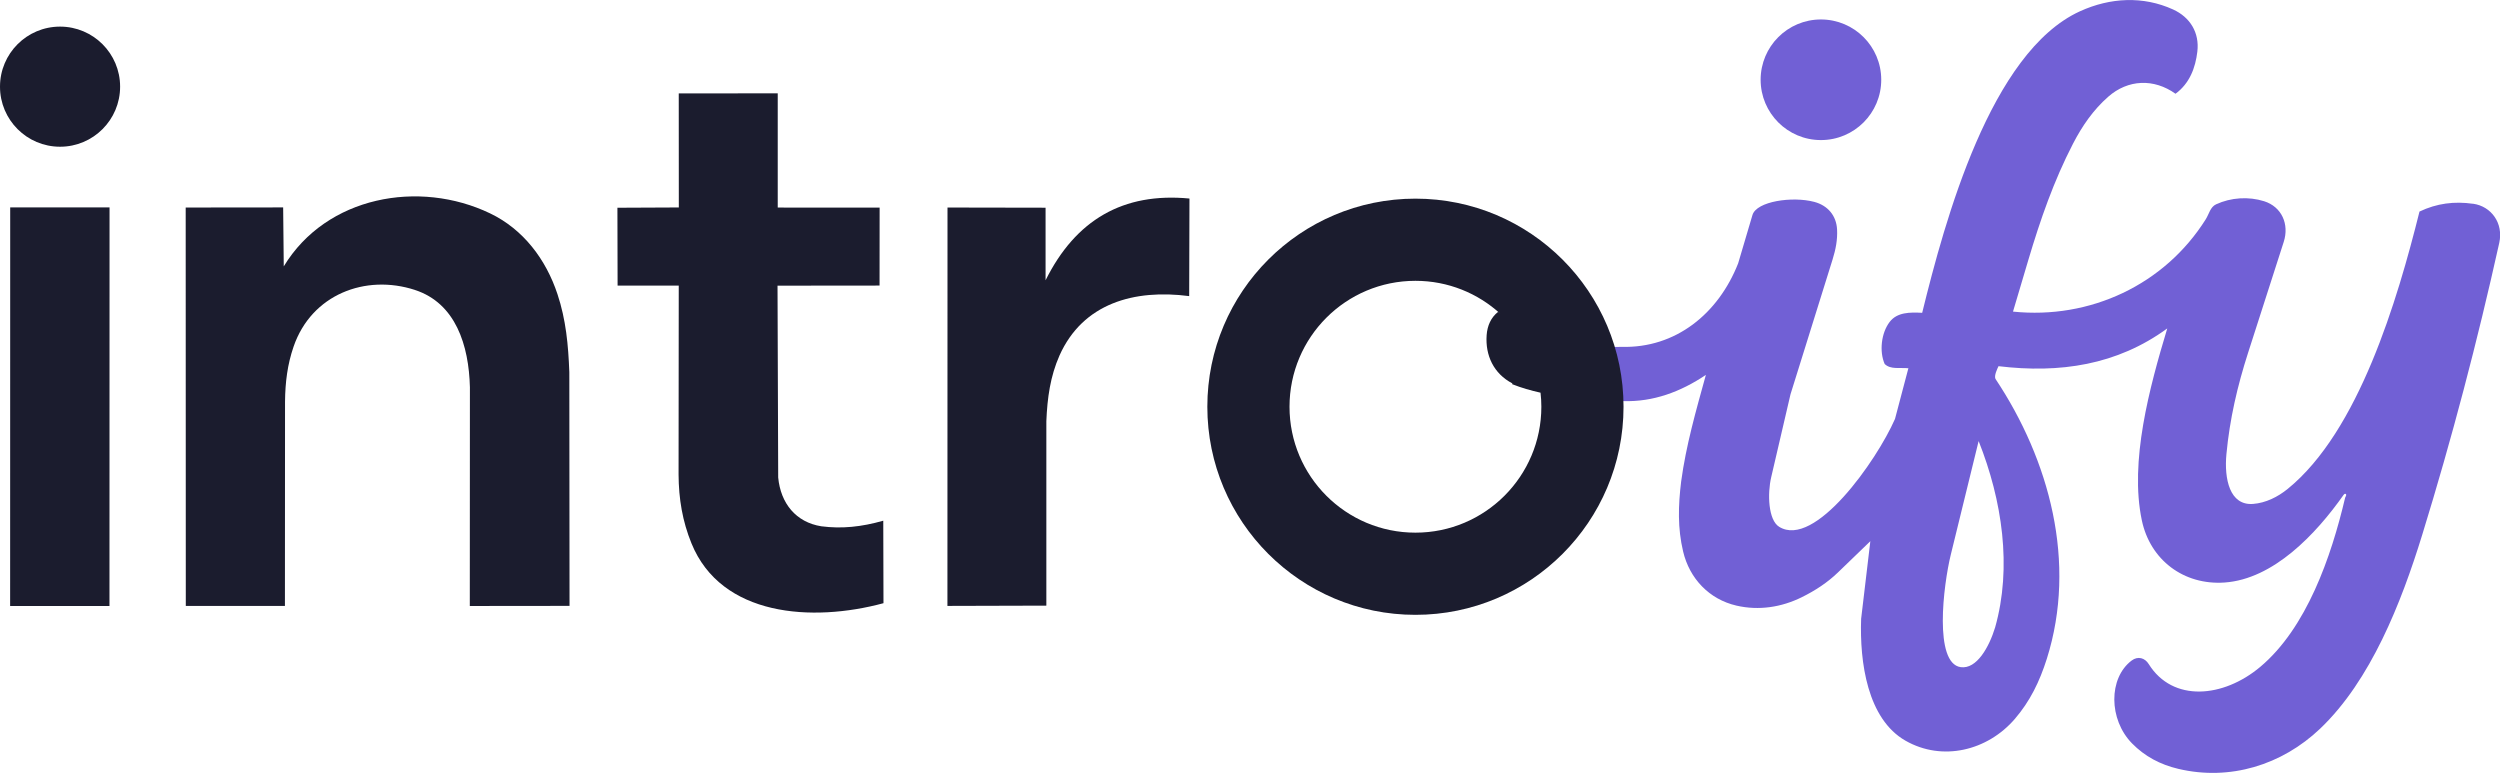
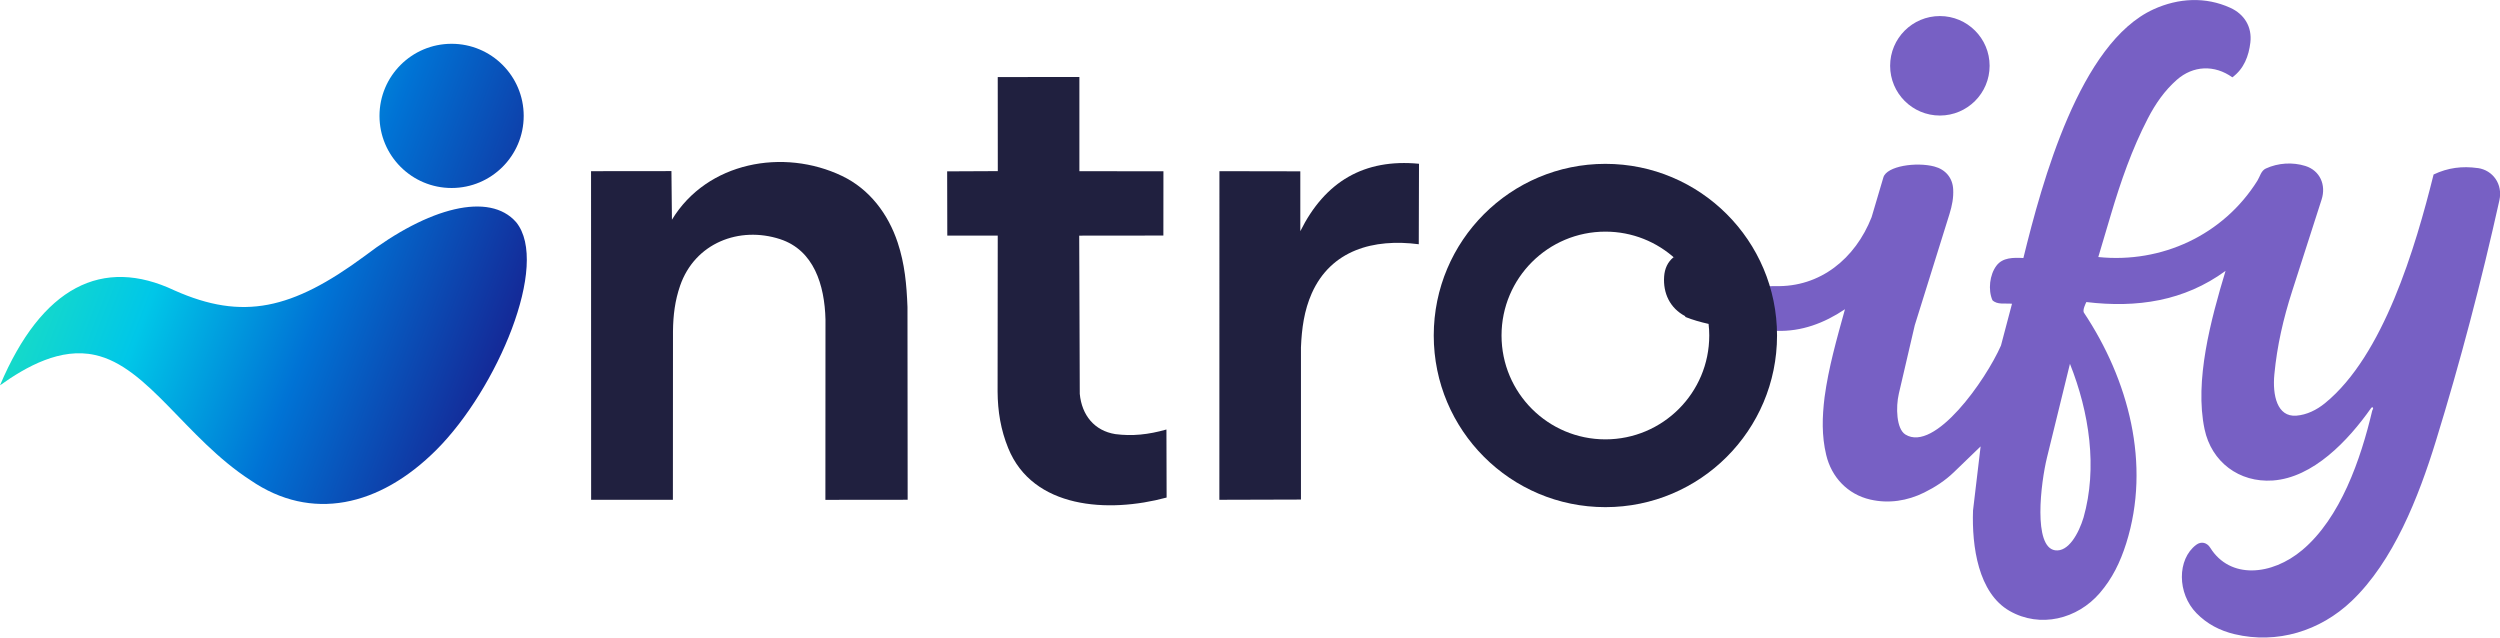
- <svg xmlns="http://www.w3.org/2000/svg" viewBox="0 0 706.41 218.41">
-   <path fill="#1b1c2e" d="M117.26,81.93c-14-4.56-29.24,1.29-34.3,16-1.74,5.07-2.36,10.04-2.42,15.53l-.03,57.75h-28.01s-.03-112.57-.03-112.57l27.54-.03.17,16.66c12.03-19.86,38.27-24.58,58.28-14.99,9.42,4.51,15.81,13.02,19.06,22.83,2.41,7.27,3.06,14.36,3.35,22.06l.06,66.03-28.18.03.03-61.8c-.3-11.86-4-23.74-15.54-27.5Z" />
-   <path fill="#1b1c2e" d="M249.58,147.12l.06,23.32c-20.12,5.44-45.84,3.79-54.26-16.92-2.54-6.25-3.6-12.56-3.64-19.42l.05-53.39h-17.28s-.05-22.01-.05-22.01l17.35-.08-.02-32.22,27.97-.03v32.28s28.79.02,28.79.02l-.02,22.02-28.83.03.19,54.2c.69,7.31,5.01,12.65,12.18,13.79,5.74.75,11.31.19,17.51-1.58Z" />
-   <path fill="#1b1c2e" d="M295.64,171.13l-27.93.08.02-112.57,27.71.05v20.51c8.46-17.04,21.92-24.91,40.66-23.1l-.08,27.57c-15.47-2.02-30.03,1.99-36.65,16.79-2.6,5.89-3.44,11.97-3.71,18.56v52.11Z" />
-   <rect fill="#1b1c2e" x="-39.4" y="100.9" width="112.63" height="28.07" transform="translate(-98.03 131.82) rotate(-89.99)" />
-   <circle fill="#1b1c2e" cx="16.97" cy="24.49" r="16.97" />
-   <circle fill="#7160d5" cx="514.53" cy="22.54" r="17.04" />
-   <path fill="#7160d5" d="M698.79,57.58c-5.26-.75-10.23-.14-15.13,2.2-6.22,24.96-17.16,62.05-37.22,78.35-2.85,2.32-6.23,3.98-9.79,4.26-6.63.52-8.21-7.07-7.54-14.1.93-9.88,3.09-19.19,6.12-28.62l10.07-31.32c1.61-5.01-.57-9.92-5.54-11.49-4.39-1.38-9.36-1.07-13.57.87-1.64.75-2.01,2.77-2.9,4.19-11.66,18.58-32.75,28.37-54.49,26.13l4.33-14.58c3.38-11.36,7.18-22.33,12.62-32.85,2.63-5.09,5.76-9.59,9.94-13.27,5.61-4.94,12.93-5.22,19.03-.86,4-2.93,5.63-7.34,6.17-11.9.64-5.37-2.05-9.73-6.87-11.92-8.45-3.84-17.72-3.39-26.3.52-25.26,11.53-38.14,59-44.58,85.2-3.48-.18-7.09-.19-9.2,2.59-2.38,3.12-2.95,8.34-1.4,11.87,1.68,1.62,4.19.97,6.7,1.2l-3.78,14.32c-5.22,11.88-22.69,36.71-32.74,30.48-3.1-1.92-3.33-9.36-2.24-14.02l5.45-23.41,11.89-38.1c.89-2.85,1.42-5.57,1.27-8.48-.2-3.92-2.63-6.79-6.46-7.8-6.17-1.63-16.29-.17-17.45,3.72l-4.04,13.65c-5.59,14.19-17.62,24.04-33,23.6-2.17.12-4.33-.08-6.43-.61-2.31-.23-4.62-.54-6.88-1.05-2.36-.54-4.39-1.49-6.27-2.66-2.13-.92-4.08-2.16-5.84-3.73-.9-.63-1.79-1.31-2.63-2.04-1.98,1.58-3.03,3.87-3.22,6.59-.4,5.68,1.96,10.84,7.26,13.61-.01.07-.03.15-.04.23.01,0,.02,0,.03.01,7.37,2.92,15.26,3.78,23.11,4.55.57.06,1.06.22,1.5.43,8.36.25,16.08-2.57,23.29-7.41-2.83,10.26-5.61,19.91-6.99,30.15-.83,6.77-1.01,13.17.56,19.76,1.81,7.63,7.35,13.51,15.09,15.29,6.29,1.45,12.69.47,18.48-2.4,3.74-1.85,7.2-4.1,10.18-6.98l9.15-8.83-2.6,21.93c-.44,12.28,1.77,28.29,12.53,34.44,10.46,5.97,23.19,2.81,30.9-6.15,4.27-4.97,6.98-10.48,9.05-17.03,8.54-27.1.78-56.08-14.53-79.06-.43-.93.54-2.88.87-3.58,17.28,2.08,33.48-.3,47.68-10.67-5.07,16.82-10.68,37.64-7.19,54.21,2.36,11.24,11.87,18.39,23.38,17.59,13.79-.96,25.79-13.61,33.66-24.8.31-.44.64-.26.69-.09.11.35-.24.72-.29.96-3.92,16.66-10.88,36.78-23.98,47.77-10.44,8.76-24.72,10.08-31.51-.8-1.08-1.74-3.04-2.34-4.83-.99-6.55,4.94-6.53,16.63.12,23.41,3.6,3.67,7.98,5.99,13.07,7.19,14.54,3.45,29.26-1.06,40.07-11.35,14.31-13.62,22.94-35.61,28.82-54.68,8.43-27.34,15.63-54.8,21.8-82.59,1.24-5.58-2.27-10.33-7.37-11.06ZM563.74,177.31c-1.65,5.42-5.17,11.87-9.74,11.2-7.57-1.12-4.92-23.02-2.77-31.81l7.86-32.07c6.66,16.74,9.48,35.64,4.65,52.69Z" />
-   <path fill="#1b1c2e" d="M399.95,56.13c-32.48,0-58.8,26.33-58.8,58.8s26.33,58.8,58.8,58.8,58.8-26.33,58.8-58.8-26.33-58.8-58.8-58.8ZM399.95,150.51c-19.65,0-35.58-15.93-35.58-35.58s15.93-35.58,35.58-35.58c9.25,0,17.67,3.53,24,9.32-.22-.18-.45-.36-.66-.54-1.98,1.58-3.03,3.87-3.22,6.59-.4,5.68,1.96,10.84,7.26,13.61-.01.07-.03.15-.04.23.01,0,.02,0,.03.01,2.6,1.03,5.28,1.79,7.98,2.39.15,1.31.23,2.63.23,3.97,0,19.65-15.93,35.58-35.58,35.58Z" />
+ <svg xmlns="http://www.w3.org/2000/svg" viewBox="0 0 856.41 218.41" width="856.41" height="218.41" role="img" aria-label="Introify" focusable="false">
+   <g transform="translate(-18.2 -24) scale(1.3)">
+     <defs>
+       <linearGradient id="introify-symbol-_R_1_" x1="20" y1="65" x2="145" y2="113" gradientUnits="userSpaceOnUse">
+         <stop offset="0" stop-color="#20E3BA" class="dark:[stop-color:#5EF3D2] [.auth-scene_&amp;]:[stop-color:#5EF3D2]" />
+         <stop offset="0.32" stop-color="#00C7E8" class="dark:[stop-color:#31DFFF] [.auth-scene_&amp;]:[stop-color:#31DFFF]" />
+         <stop offset="0.64" stop-color="#0073D5" class="dark:[stop-color:#329EFF] [.auth-scene_&amp;]:[stop-color:#329EFF]" />
+         <stop offset="1" stop-color="#142A98" class="dark:[stop-color:#5879F5] [.auth-scene_&amp;]:[stop-color:#5879F5]" />
+       </linearGradient>
+     </defs>
+     <g fill="url(#introify-symbol-_R_1_)">
+       <circle cx="133" cy="49" r="19" />
+       <path d="M14 120C25 94 41 86 60 95C78 103 91 100 110 86C127 73 143 69 150 77C159 88 145 121 129 137C114 152 96 156 80 145C63 134 53 115 39 112C30 110 21 115 14 120Z" />
+     </g>
+   </g>
+   <g transform="translate(150 0)">
+     <path d="M117.26,81.93c-14-4.56-29.24,1.29-34.3,16-1.74,5.07-2.36,10.04-2.42,15.53l-.03,57.75h-28.01s-.03-112.57-.03-112.57l27.54-.03.17,16.66c12.03-19.86,38.27-24.58,58.28-14.99,9.42,4.51,15.81,13.02,19.06,22.83,2.41,7.27,3.06,14.36,3.35,22.06l.06,66.03-28.18.03.03-61.8c-.3-11.86-4-23.74-15.54-27.5Z" fill="#20203f" />
+     <path d="M249.58,147.12l.06,23.32c-20.12,5.44-45.84,3.79-54.26-16.92-2.54-6.25-3.6-12.56-3.64-19.42l.05-53.39h-17.28s-.05-22.01-.05-22.01l17.35-.08-.02-32.22,27.97-.03v32.28s28.79.02,28.79.02l-.02,22.02-28.83.03.19,54.2c.69,7.31,5.01,12.65,12.18,13.79,5.74.75,11.31.19,17.51-1.58Z" fill="#20203f" />
+     <path d="M295.64,171.13l-27.93.08.02-112.57,27.71.05v20.51c8.46-17.04,21.92-24.91,40.66-23.1l-.08,27.57c-15.47-2.02-30.03,1.99-36.65,16.79-2.6,5.89-3.44,11.97-3.71,18.56v52.11Z" fill="#20203f" />
+     <circle cx="514.53" cy="22.54" r="17.04" fill="#7760c4" />
+     <path d="M698.79,57.58c-5.26-.75-10.23-.14-15.13,2.2-6.22,24.96-17.16,62.05-37.22,78.35-2.85,2.32-6.23,3.98-9.79,4.26-6.63.52-8.21-7.07-7.54-14.1.93-9.88,3.09-19.19,6.12-28.62l10.07-31.32c1.61-5.01-.57-9.92-5.54-11.49-4.39-1.38-9.36-1.07-13.57.87-1.64.75-2.01,2.77-2.9,4.19-11.66,18.58-32.75,28.37-54.49,26.13l4.33-14.58c3.38-11.36,7.18-22.33,12.62-32.85,2.63-5.09,5.76-9.59,9.94-13.27,5.61-4.94,12.93-5.22,19.03-.86,4-2.93,5.63-7.34,6.17-11.9.64-5.37-2.05-9.73-6.87-11.92-8.45-3.84-17.72-3.39-26.3.52-25.26,11.53-38.14,59-44.58,85.2-3.48-.18-7.09-.19-9.2,2.59-2.38,3.12-2.95,8.34-1.4,11.87,1.68,1.62,4.19.97,6.7,1.2l-3.78,14.32c-5.22,11.88-22.69,36.71-32.74,30.48-3.1-1.92-3.33-9.36-2.24-14.02l5.45-23.41,11.89-38.1c.89-2.85,1.42-5.57,1.27-8.48-.2-3.92-2.63-6.79-6.46-7.8-6.17-1.63-16.29-.17-17.45,3.72l-4.04,13.65c-5.59,14.19-17.62,24.04-33,23.6-2.17.12-4.33-.08-6.43-.61-2.31-.23-4.62-.54-6.88-1.05-2.36-.54-4.39-1.49-6.27-2.66-2.13-.92-4.08-2.16-5.84-3.73-.9-.63-1.79-1.31-2.63-2.04-1.98,1.58-3.03,3.87-3.22,6.59-.4,5.68,1.96,10.84,7.26,13.61-.01.07-.03.15-.04.23.01,0,.02,0,.03.01,7.37,2.92,15.26,3.78,23.11,4.55.57.06,1.06.22,1.5.43,8.36.25,16.08-2.57,23.29-7.41-2.83,10.26-5.61,19.91-6.99,30.15-.83,6.77-1.01,13.17.56,19.76,1.81,7.63,7.35,13.51,15.09,15.29,6.29,1.45,12.69.47,18.48-2.4,3.74-1.85,7.2-4.1,10.18-6.98l9.15-8.83-2.6,21.93c-.44,12.28,1.77,28.29,12.53,34.44,10.46,5.97,23.19,2.81,30.9-6.15,4.27-4.97,6.98-10.48,9.05-17.03,8.54-27.1.78-56.08-14.53-79.06-.43-.93.54-2.88.87-3.58,17.28,2.08,33.48-.3,47.68-10.67-5.07,16.82-10.68,37.64-7.19,54.21,2.36,11.24,11.87,18.39,23.38,17.59,13.79-.96,25.79-13.61,33.66-24.8.31-.44.64-.26.69-.09.11.35-.24.72-.29.96-3.92,16.66-10.88,36.78-23.98,47.77-10.44,8.76-24.72,10.08-31.51-.8-1.08-1.74-3.04-2.34-4.83-.99-6.55,4.94-6.53,16.63.12,23.41,3.6,3.67,7.98,5.99,13.07,7.19,14.54,3.45,29.26-1.06,40.07-11.35,14.31-13.62,22.94-35.61,28.82-54.68,8.43-27.34,15.63-54.8,21.8-82.59,1.24-5.58-2.27-10.33-7.37-11.06ZM563.74,177.31c-1.65,5.42-5.17,11.87-9.74,11.2-7.57-1.12-4.92-23.02-2.77-31.81l7.86-32.07c6.66,16.74,9.48,35.64,4.65,52.69Z" fill="#7760c4" />
+     <path d="M399.95,56.13c-32.48,0-58.8,26.33-58.8,58.8s26.33,58.8,58.8,58.8,58.8-26.33,58.8-58.8-26.33-58.8-58.8-58.8ZM399.95,150.51c-19.65,0-35.58-15.93-35.58-35.58s15.93-35.58,35.58-35.58c9.25,0,17.67,3.53,24,9.32-.22-.18-.45-.36-.66-.54-1.98,1.58-3.03,3.87-3.22,6.59-.4,5.68,1.96,10.84,7.26,13.61-.01.07-.03.15-.04.23.01,0,.02,0,.03.01,2.6,1.03,5.28,1.79,7.98,2.39.15,1.31.23,2.63.23,3.97,0,19.65-15.93,35.58-35.58,35.58Z" fill="#20203f" />
+   </g>
</svg>
